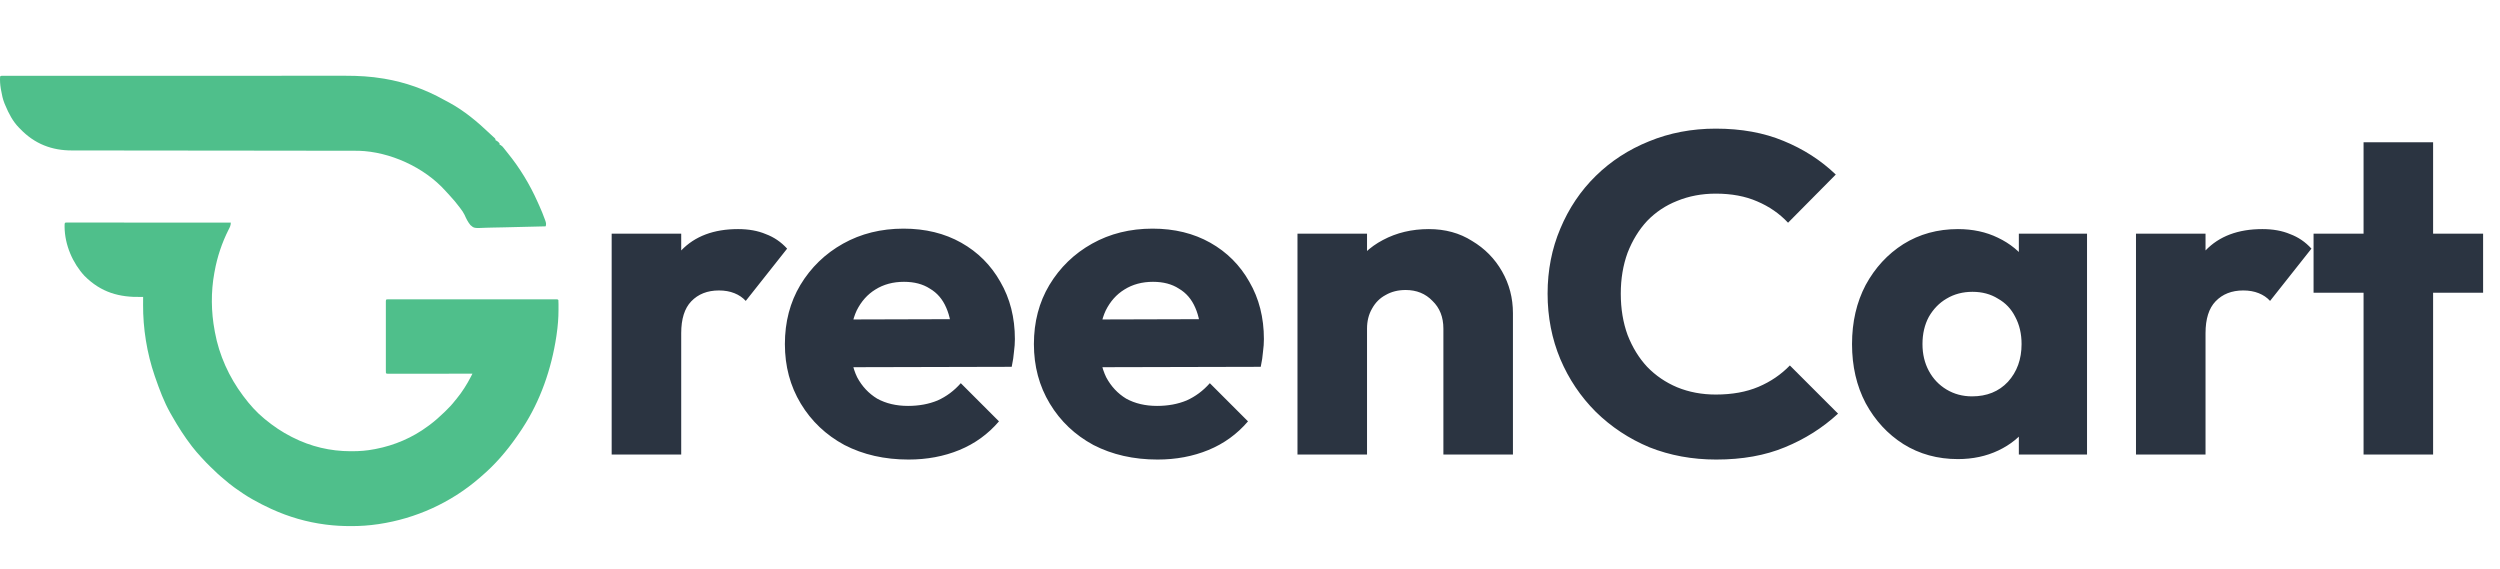
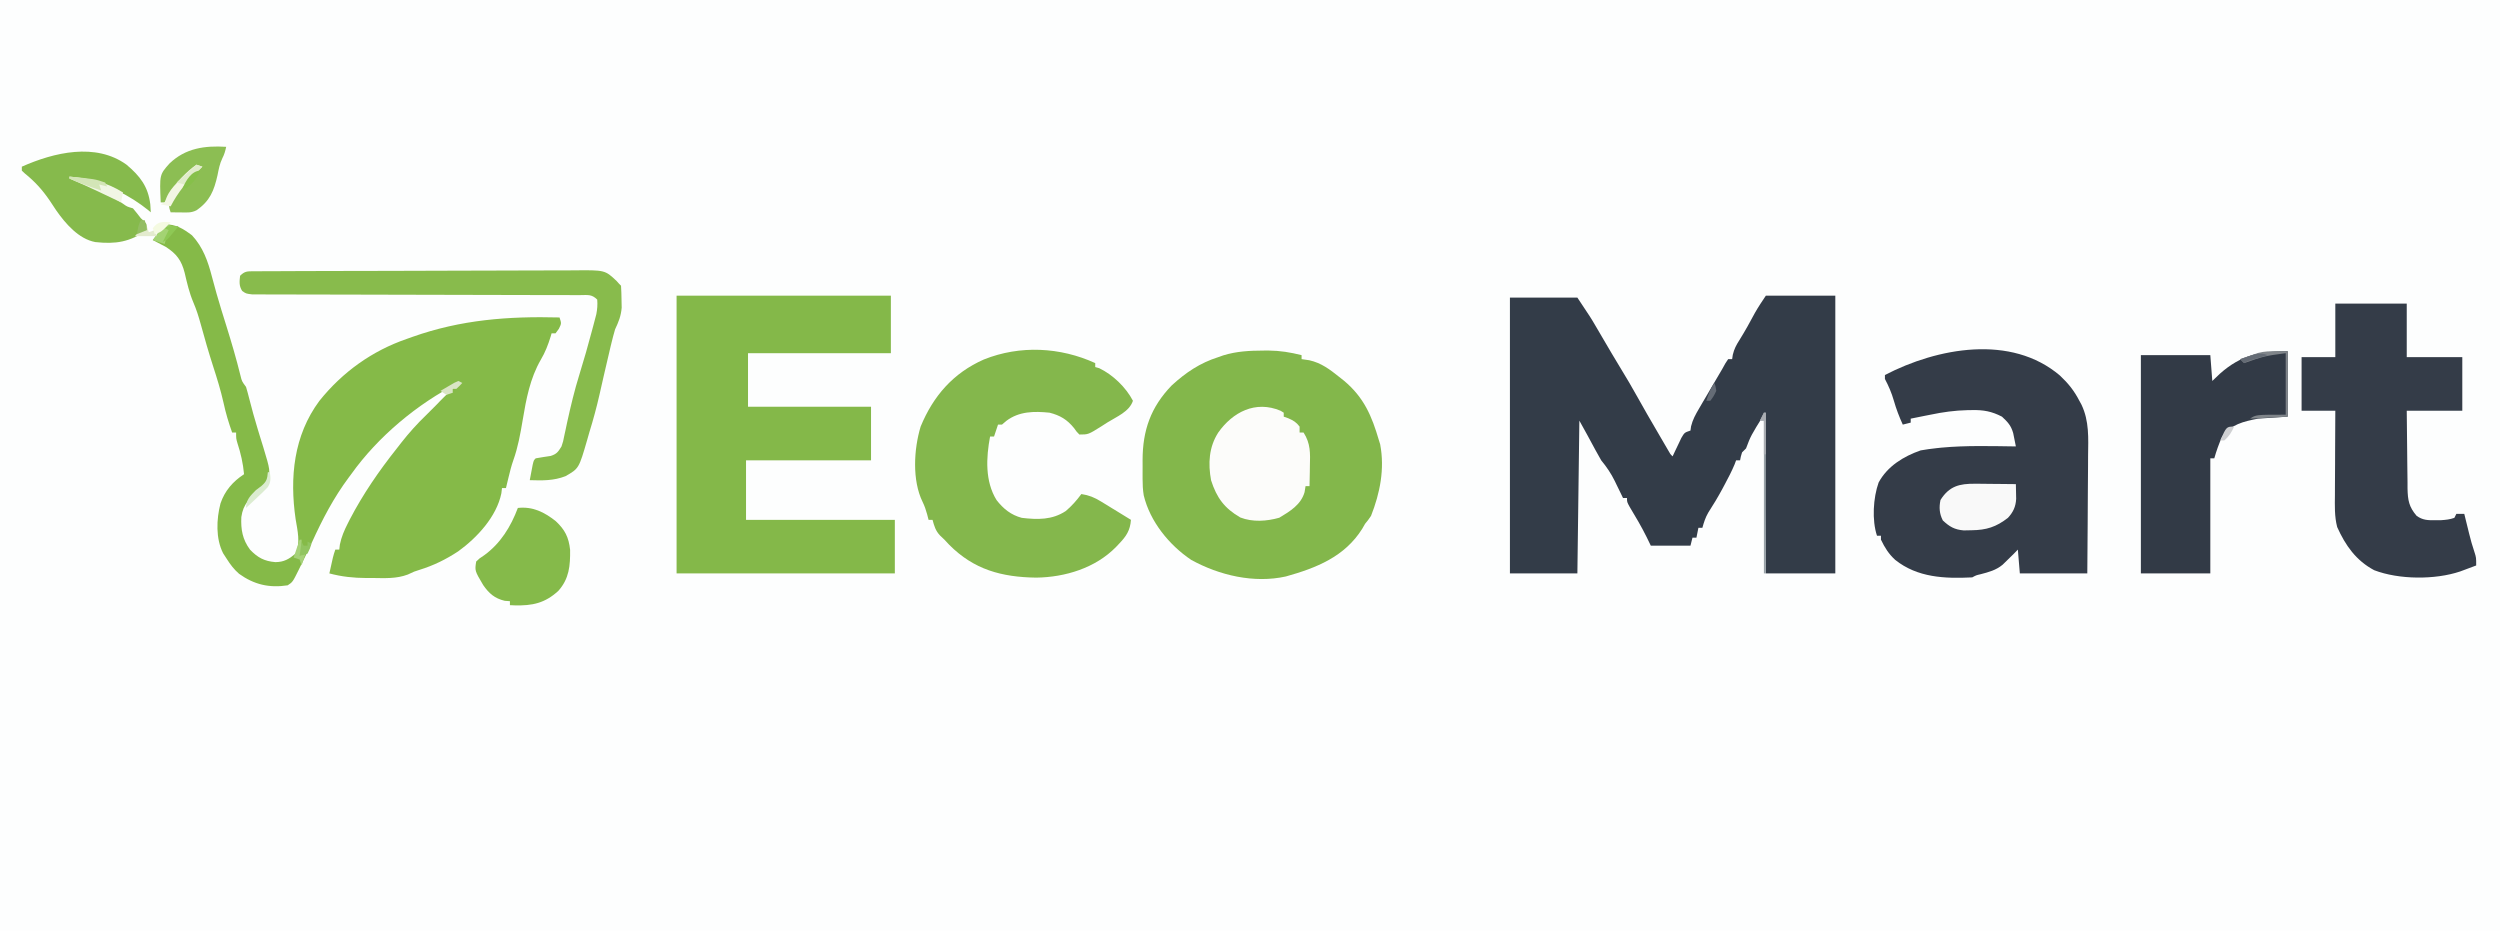
- <svg xmlns="http://www.w3.org/2000/svg" width="132" height="30" viewBox="0 0 132 30" fill="none">
-   <path d="M32.296 24V12.336H35.968V24H32.296ZM35.968 17.592L34.432 16.392C34.736 15.032 35.248 13.976 35.968 13.224C36.688 12.472 37.688 12.096 38.968 12.096C39.528 12.096 40.016 12.184 40.432 12.36C40.864 12.52 41.24 12.776 41.56 13.128L39.376 15.888C39.216 15.712 39.016 15.576 38.776 15.48C38.536 15.384 38.264 15.336 37.96 15.336C37.352 15.336 36.864 15.528 36.496 15.912C36.144 16.28 35.968 16.84 35.968 17.592ZM47.97 24.264C46.706 24.264 45.578 24.008 44.586 23.496C43.61 22.968 42.842 22.24 42.282 21.312C41.722 20.384 41.442 19.336 41.442 18.168C41.442 17 41.714 15.96 42.258 15.048C42.818 14.12 43.57 13.392 44.514 12.864C45.458 12.336 46.522 12.072 47.706 12.072C48.858 12.072 49.874 12.32 50.754 12.816C51.634 13.312 52.322 14 52.818 14.88C53.33 15.76 53.586 16.768 53.586 17.904C53.586 18.112 53.57 18.336 53.538 18.576C53.522 18.8 53.482 19.064 53.418 19.368L43.362 19.392V16.872L51.858 16.848L50.274 17.904C50.258 17.232 50.154 16.68 49.962 16.248C49.77 15.8 49.482 15.464 49.098 15.24C48.73 15 48.274 14.88 47.73 14.88C47.154 14.88 46.65 15.016 46.218 15.288C45.802 15.544 45.474 15.912 45.234 16.392C45.01 16.872 44.898 17.456 44.898 18.144C44.898 18.832 45.018 19.424 45.258 19.92C45.514 20.4 45.866 20.776 46.314 21.048C46.778 21.304 47.322 21.432 47.946 21.432C48.522 21.432 49.042 21.336 49.506 21.144C49.97 20.936 50.378 20.632 50.73 20.232L52.746 22.248C52.17 22.92 51.474 23.424 50.658 23.76C49.842 24.096 48.946 24.264 47.97 24.264ZM61.118 24.264C59.855 24.264 58.727 24.008 57.734 23.496C56.758 22.968 55.99 22.24 55.431 21.312C54.87 20.384 54.59 19.336 54.59 18.168C54.59 17 54.862 15.96 55.407 15.048C55.967 14.12 56.718 13.392 57.663 12.864C58.606 12.336 59.67 12.072 60.855 12.072C62.007 12.072 63.023 12.32 63.903 12.816C64.782 13.312 65.471 14 65.966 14.88C66.478 15.76 66.734 16.768 66.734 17.904C66.734 18.112 66.719 18.336 66.686 18.576C66.671 18.8 66.63 19.064 66.567 19.368L56.511 19.392V16.872L65.007 16.848L63.422 17.904C63.407 17.232 63.303 16.68 63.111 16.248C62.919 15.8 62.63 15.464 62.246 15.24C61.879 15 61.422 14.88 60.879 14.88C60.303 14.88 59.798 15.016 59.367 15.288C58.95 15.544 58.623 15.912 58.383 16.392C58.158 16.872 58.047 17.456 58.047 18.144C58.047 18.832 58.166 19.424 58.407 19.92C58.663 20.4 59.014 20.776 59.462 21.048C59.926 21.304 60.471 21.432 61.094 21.432C61.67 21.432 62.191 21.336 62.654 21.144C63.118 20.936 63.526 20.632 63.879 20.232L65.894 22.248C65.319 22.92 64.623 23.424 63.806 23.76C62.99 24.096 62.094 24.264 61.118 24.264ZM76.211 24V17.352C76.211 16.744 76.019 16.256 75.635 15.888C75.267 15.504 74.795 15.312 74.219 15.312C73.819 15.312 73.467 15.4 73.163 15.576C72.859 15.736 72.619 15.976 72.443 16.296C72.267 16.6 72.179 16.952 72.179 17.352L70.763 16.656C70.763 15.744 70.963 14.944 71.363 14.256C71.763 13.568 72.315 13.04 73.019 12.672C73.739 12.288 74.547 12.096 75.443 12.096C76.307 12.096 77.067 12.304 77.723 12.72C78.395 13.12 78.923 13.656 79.307 14.328C79.691 15 79.883 15.736 79.883 16.536V24H76.211ZM68.507 24V12.336H72.179V24H68.507ZM90.617 24.264C89.353 24.264 88.177 24.048 87.089 23.616C86.017 23.168 85.073 22.544 84.257 21.744C83.457 20.944 82.833 20.016 82.385 18.96C81.937 17.888 81.713 16.736 81.713 15.504C81.713 14.272 81.937 13.128 82.385 12.072C82.833 11 83.457 10.072 84.257 9.288C85.057 8.504 85.993 7.896 87.065 7.464C88.153 7.016 89.329 6.792 90.593 6.792C91.937 6.792 93.129 7.008 94.169 7.44C95.225 7.872 96.145 8.464 96.929 9.216L94.409 11.76C93.961 11.28 93.417 10.904 92.777 10.632C92.153 10.36 91.425 10.224 90.593 10.224C89.857 10.224 89.177 10.352 88.553 10.608C87.945 10.848 87.417 11.2 86.969 11.664C86.537 12.128 86.193 12.688 85.937 13.344C85.697 14 85.577 14.72 85.577 15.504C85.577 16.304 85.697 17.032 85.937 17.688C86.193 18.344 86.537 18.904 86.969 19.368C87.417 19.832 87.945 20.192 88.553 20.448C89.177 20.704 89.857 20.832 90.593 20.832C91.457 20.832 92.209 20.696 92.849 20.424C93.489 20.152 94.041 19.776 94.505 19.296L97.049 21.84C96.233 22.592 95.297 23.184 94.241 23.616C93.201 24.048 91.993 24.264 90.617 24.264ZM103.379 24.24C102.307 24.24 101.347 23.976 100.499 23.448C99.667 22.92 99.003 22.2 98.507 21.288C98.027 20.376 97.787 19.336 97.787 18.168C97.787 17 98.027 15.96 98.507 15.048C99.003 14.136 99.667 13.416 100.499 12.888C101.347 12.36 102.307 12.096 103.379 12.096C104.163 12.096 104.867 12.248 105.491 12.552C106.131 12.856 106.651 13.28 107.051 13.824C107.451 14.352 107.675 14.96 107.723 15.648V20.688C107.675 21.376 107.451 21.992 107.051 22.536C106.667 23.064 106.155 23.48 105.515 23.784C104.875 24.088 104.163 24.24 103.379 24.24ZM104.123 20.928C104.907 20.928 105.539 20.672 106.019 20.16C106.499 19.632 106.739 18.968 106.739 18.168C106.739 17.624 106.627 17.144 106.403 16.728C106.195 16.312 105.891 15.992 105.491 15.768C105.107 15.528 104.659 15.408 104.147 15.408C103.635 15.408 103.179 15.528 102.779 15.768C102.395 15.992 102.083 16.312 101.843 16.728C101.619 17.144 101.507 17.624 101.507 18.168C101.507 18.696 101.619 19.168 101.843 19.584C102.067 20 102.379 20.328 102.779 20.568C103.179 20.808 103.627 20.928 104.123 20.928ZM106.595 24V20.856L107.147 18.024L106.595 15.192V12.336H110.195V24H106.595ZM112.78 24V12.336H116.452V24H112.78ZM116.452 17.592L114.916 16.392C115.22 15.032 115.732 13.976 116.452 13.224C117.172 12.472 118.172 12.096 119.452 12.096C120.012 12.096 120.5 12.184 120.916 12.36C121.348 12.52 121.724 12.776 122.044 13.128L119.86 15.888C119.7 15.712 119.5 15.576 119.26 15.48C119.02 15.384 118.748 15.336 118.444 15.336C117.836 15.336 117.348 15.528 116.98 15.912C116.628 16.28 116.452 16.84 116.452 17.592ZM124.796 24V7.512H128.468V24H124.796ZM122.156 15.456V12.336H131.108V15.456H122.156Z" fill="#2B3441" />
-   <path d="M3.506 11.75C3.533 11.75 3.559 11.75 3.587 11.75C3.632 11.75 3.632 11.75 3.679 11.75C3.73 11.75 3.73 11.75 3.782 11.75C3.817 11.75 3.853 11.75 3.89 11.75C3.99 11.75 4.089 11.75 4.189 11.75C4.296 11.751 4.403 11.751 4.51 11.751C4.696 11.751 4.882 11.751 5.068 11.751C5.337 11.751 5.606 11.751 5.874 11.751C6.31 11.751 6.746 11.752 7.182 11.752C7.606 11.752 8.03 11.752 8.454 11.752C8.48 11.752 8.506 11.752 8.533 11.752C8.664 11.752 8.794 11.753 8.925 11.753C10.012 11.753 11.099 11.754 12.186 11.754C12.186 11.912 12.133 12.002 12.064 12.135C11.721 12.817 11.469 13.563 11.333 14.325C11.328 14.354 11.322 14.384 11.316 14.414C11.134 15.408 11.146 16.465 11.333 17.456C11.338 17.482 11.342 17.509 11.347 17.536C11.569 18.76 12.103 19.918 12.825 20.884C12.838 20.901 12.851 20.918 12.864 20.935C13.185 21.367 13.544 21.768 13.952 22.103C13.977 22.124 13.977 22.124 14.003 22.145C14.437 22.503 14.889 22.808 15.383 23.059C15.405 23.07 15.427 23.081 15.449 23.092C16.413 23.583 17.448 23.824 18.512 23.825C18.535 23.825 18.559 23.825 18.583 23.825C18.984 23.825 19.373 23.796 19.768 23.718C19.792 23.713 19.817 23.709 19.842 23.704C20.817 23.517 21.784 23.11 22.6 22.498C22.649 22.462 22.649 22.462 22.7 22.425C22.966 22.226 23.211 22.006 23.453 21.773C23.469 21.757 23.486 21.741 23.503 21.725C23.692 21.543 23.869 21.358 24.031 21.147C24.055 21.118 24.079 21.09 24.104 21.06C24.4 20.699 24.656 20.295 24.872 19.873C24.885 19.846 24.899 19.819 24.913 19.792C24.924 19.771 24.934 19.751 24.945 19.73C24.921 19.73 24.898 19.73 24.874 19.73C24.306 19.731 23.739 19.731 23.172 19.732C22.897 19.732 22.623 19.732 22.348 19.733C22.109 19.733 21.87 19.733 21.631 19.733C21.504 19.733 21.378 19.733 21.251 19.733C21.132 19.734 21.013 19.734 20.894 19.734C20.85 19.734 20.806 19.734 20.762 19.734C20.703 19.734 20.643 19.734 20.583 19.734C20.55 19.734 20.517 19.734 20.482 19.734C20.407 19.73 20.407 19.73 20.377 19.697C20.374 19.647 20.373 19.597 20.373 19.547C20.373 19.514 20.373 19.482 20.373 19.449C20.373 19.413 20.373 19.377 20.373 19.34C20.373 19.302 20.373 19.265 20.373 19.226C20.373 19.101 20.373 18.976 20.373 18.852C20.373 18.765 20.373 18.679 20.373 18.593C20.373 18.411 20.373 18.23 20.373 18.049C20.373 17.839 20.373 17.629 20.373 17.42C20.373 17.218 20.373 17.017 20.373 16.815C20.373 16.729 20.373 16.643 20.373 16.558C20.373 16.438 20.373 16.318 20.373 16.198C20.373 16.162 20.373 16.126 20.373 16.089C20.373 16.057 20.373 16.024 20.373 15.991C20.373 15.963 20.373 15.934 20.373 15.905C20.377 15.841 20.377 15.841 20.407 15.808C20.456 15.805 20.504 15.804 20.552 15.804C20.584 15.804 20.616 15.804 20.648 15.804C20.683 15.804 20.718 15.804 20.754 15.804C20.791 15.804 20.828 15.804 20.866 15.804C20.969 15.804 21.072 15.804 21.175 15.804C21.286 15.804 21.397 15.804 21.508 15.804C21.725 15.803 21.943 15.803 22.16 15.804C22.337 15.804 22.513 15.804 22.69 15.804C22.715 15.804 22.74 15.804 22.766 15.804C22.817 15.804 22.868 15.804 22.919 15.804C23.397 15.803 23.876 15.804 24.354 15.804C24.765 15.804 25.176 15.804 25.587 15.804C26.063 15.804 26.54 15.803 27.017 15.804C27.067 15.804 27.118 15.804 27.169 15.804C27.206 15.804 27.206 15.804 27.245 15.804C27.421 15.804 27.598 15.804 27.774 15.803C27.989 15.803 28.204 15.803 28.419 15.804C28.529 15.804 28.639 15.804 28.748 15.804C28.867 15.803 28.986 15.804 29.105 15.804C29.14 15.804 29.175 15.804 29.211 15.804C29.242 15.804 29.274 15.804 29.306 15.804C29.334 15.804 29.361 15.804 29.39 15.804C29.451 15.808 29.451 15.808 29.482 15.841C29.491 15.989 29.489 16.138 29.489 16.286C29.489 16.319 29.489 16.319 29.489 16.354C29.489 16.792 29.454 17.22 29.39 17.654C29.383 17.707 29.383 17.707 29.375 17.762C29.116 19.482 28.528 21.171 27.594 22.597C27.573 22.629 27.553 22.66 27.532 22.693C27.472 22.782 27.412 22.871 27.35 22.96C27.327 22.993 27.304 23.027 27.28 23.061C26.745 23.829 26.131 24.54 25.432 25.135C25.392 25.17 25.351 25.205 25.311 25.241C23.791 26.556 21.936 27.38 20.014 27.669C19.991 27.672 19.968 27.675 19.945 27.679C19.482 27.747 19.021 27.779 18.554 27.778C18.532 27.778 18.51 27.778 18.488 27.778C18.08 27.777 17.677 27.756 17.271 27.706C17.239 27.702 17.208 27.698 17.175 27.694C16.203 27.569 15.249 27.294 14.348 26.882C14.328 26.873 14.309 26.864 14.289 26.855C13.977 26.713 13.673 26.557 13.373 26.387C13.352 26.376 13.332 26.364 13.31 26.352C13.011 26.183 12.726 25.992 12.445 25.79C12.414 25.768 12.384 25.747 12.353 25.724C12.182 25.599 12.018 25.468 11.857 25.326C11.79 25.267 11.722 25.21 11.653 25.154C11.527 25.048 11.409 24.935 11.292 24.819C11.228 24.756 11.164 24.695 11.098 24.634C10.951 24.496 10.814 24.347 10.677 24.198C10.652 24.171 10.627 24.145 10.602 24.117C10.453 23.956 10.311 23.792 10.176 23.619C10.16 23.599 10.145 23.579 10.128 23.558C9.741 23.058 9.404 22.528 9.088 21.973C9.056 21.917 9.023 21.86 8.991 21.804C8.66 21.218 8.419 20.569 8.197 19.928C8.18 19.881 8.18 19.881 8.164 19.833C7.757 18.645 7.547 17.341 7.555 16.076C7.555 16.037 7.556 15.998 7.556 15.958C7.556 15.864 7.557 15.77 7.557 15.676C7.519 15.677 7.519 15.677 7.48 15.678C6.307 15.706 5.344 15.45 4.462 14.568C3.838 13.893 3.42 12.935 3.41 11.977C3.411 11.757 3.411 11.757 3.506 11.75Z" fill="#4FBF8B" />
-   <path d="M0.16 4.004C0.187 4.004 0.214 4.004 0.242 4.004C0.287 4.004 0.287 4.004 0.333 4.004C0.364 4.004 0.396 4.004 0.429 4.004C0.536 4.004 0.644 4.004 0.752 4.004C0.829 4.004 0.907 4.004 0.984 4.004C1.154 4.004 1.323 4.004 1.492 4.004C1.744 4.004 1.995 4.004 2.247 4.003C2.722 4.003 3.198 4.003 3.674 4.003C4.041 4.003 4.409 4.003 4.777 4.003C4.882 4.003 4.988 4.003 5.094 4.003C5.12 4.003 5.146 4.003 5.174 4.003C5.914 4.002 6.654 4.002 7.394 4.002C7.422 4.002 7.45 4.002 7.479 4.002C7.62 4.002 7.762 4.002 7.903 4.002C7.931 4.002 7.96 4.002 7.989 4.002C8.045 4.002 8.102 4.002 8.159 4.002C9.042 4.002 9.925 4.002 10.809 4.002C11.801 4.001 12.793 4.001 13.785 4.001C13.891 4.001 13.997 4.001 14.103 4.001C14.129 4.001 14.155 4.001 14.182 4.001C14.601 4.001 15.02 4.001 15.439 4C15.86 4 16.282 4 16.704 4C16.954 4 17.204 4 17.454 4C17.642 4 17.829 4 18.017 4C18.092 4 18.168 4 18.243 4C18.911 3.999 19.575 4.035 20.236 4.147C20.257 4.15 20.277 4.153 20.299 4.157C21.391 4.341 22.458 4.717 23.439 5.268C23.532 5.32 23.625 5.369 23.719 5.417C24.509 5.846 25.209 6.43 25.869 7.06C25.913 7.101 25.958 7.142 26.002 7.183C26.024 7.203 26.046 7.223 26.069 7.245C26.097 7.27 26.097 7.27 26.125 7.295C26.163 7.337 26.163 7.337 26.163 7.403C26.19 7.416 26.19 7.416 26.218 7.43C26.284 7.469 26.328 7.505 26.376 7.568C26.376 7.59 26.376 7.611 26.376 7.634C26.394 7.643 26.412 7.651 26.431 7.66C26.501 7.702 26.536 7.739 26.587 7.805C26.658 7.896 26.73 7.987 26.803 8.077C27.436 8.854 27.971 9.731 28.386 10.665C28.417 10.734 28.448 10.802 28.479 10.871C28.584 11.105 28.681 11.34 28.768 11.583C28.78 11.615 28.78 11.615 28.792 11.649C28.833 11.765 28.846 11.833 28.812 11.951C28.311 11.967 27.81 11.98 27.309 11.987C27.077 11.991 26.844 11.995 26.612 12.004C26.409 12.01 26.206 12.015 26.003 12.016C25.895 12.017 25.788 12.019 25.681 12.024C25.031 12.054 25.031 12.054 24.838 11.884C24.704 11.721 24.614 11.539 24.528 11.343C24.469 11.219 24.393 11.113 24.311 11.006C24.297 10.988 24.284 10.97 24.27 10.951C24.1 10.724 23.92 10.507 23.727 10.303C23.574 10.139 23.574 10.139 23.529 10.087C22.392 8.815 20.566 8.009 18.941 7.961C18.75 7.958 18.558 7.959 18.367 7.959C18.302 7.959 18.237 7.959 18.172 7.959C17.994 7.958 17.816 7.958 17.638 7.958C17.446 7.958 17.254 7.958 17.062 7.958C16.75 7.957 16.439 7.957 16.128 7.957C15.602 7.957 15.076 7.956 14.55 7.955C14.347 7.955 14.145 7.955 13.942 7.954C13.92 7.954 13.897 7.954 13.874 7.954C13.339 7.954 12.804 7.953 12.268 7.952C12.245 7.952 12.222 7.952 12.197 7.952C11.651 7.952 11.105 7.951 10.559 7.951C10.524 7.951 10.524 7.951 10.488 7.951C10.299 7.95 10.11 7.95 9.92 7.95C9.139 7.95 8.358 7.949 7.577 7.947C7.467 7.947 7.356 7.947 7.246 7.947C7.224 7.947 7.202 7.947 7.18 7.947C6.831 7.946 6.482 7.946 6.133 7.946C5.782 7.946 5.431 7.946 5.08 7.945C4.89 7.944 4.7 7.944 4.51 7.944C4.336 7.945 4.162 7.944 3.988 7.944C3.925 7.943 3.862 7.943 3.8 7.944C2.749 7.947 1.833 7.605 1.071 6.81C1.038 6.777 1.038 6.777 1.005 6.744C0.678 6.412 0.462 5.995 0.279 5.558C0.265 5.523 0.25 5.489 0.235 5.454C0.146 5.23 0.098 5.002 0.057 4.762C0.051 4.733 0.046 4.703 0.041 4.672C0.007 4.462 -0.009 4.254 0.005 4.041C0.052 3.991 0.095 4.004 0.16 4.004Z" fill="#4FBF8B" />
+ <svg xmlns="http://www.w3.org/2000/svg" version="1.1" width="1260" height="469">
+   <path d="M0 0 C415.8 0 831.6 0 1260 0 C1260 154.77 1260 309.54 1260 469 C844.2 469 428.4 469 0 469 C0 314.23 0 159.46 0 0 Z " fill="#FDFEFE" transform="translate(0,0)" />
+   <path d="M0 0 C11.55 0 23.1 0 35 0 C35 46.2 35 92.4 35 140 C23.45 140 11.9 140 0 140 C-0.33 113.6 -0.66 87.2 -1 60 C-7.592 70.625 -7.592 70.625 -10 77 C-10.66 77.66 -11.32 78.32 -12 79 C-12.643 81.069 -12.643 81.069 -13 83 C-13.66 83 -14.32 83 -15 83 C-15.251 83.674 -15.503 84.348 -15.762 85.043 C-17.243 88.58 -18.999 91.938 -20.812 95.312 C-21.345 96.311 -21.345 96.311 -21.889 97.33 C-24.109 101.453 -26.483 105.42 -29.035 109.348 C-30.45 111.771 -31.259 114.306 -32 117 C-32.66 117 -33.32 117 -34 117 C-34.33 118.65 -34.66 120.3 -35 122 C-35.66 122 -36.32 122 -37 122 C-37.495 123.98 -37.495 123.98 -38 126 C-44.6 126 -51.2 126 -58 126 C-58.681 124.597 -59.361 123.195 -60.062 121.75 C-62.673 116.499 -65.612 111.486 -68.645 106.469 C-70 104 -70 104 -70 102 C-70.66 102 -71.32 102 -72 102 C-72.459 101.047 -72.918 100.095 -73.391 99.113 C-74.01 97.846 -74.63 96.579 -75.25 95.312 C-75.55 94.687 -75.851 94.061 -76.16 93.416 C-78.074 89.527 -80.235 86.364 -83 83 C-84.022 81.275 -85.002 79.523 -85.938 77.75 C-88.568 72.796 -91.273 67.908 -94 63 C-94.33 88.41 -94.66 113.82 -95 140 C-106.22 140 -117.44 140 -129 140 C-129 94.13 -129 48.26 -129 1 C-117.78 1 -106.56 1 -95 1 C-88.253 11.12 -88.253 11.12 -85.887 15.164 C-85.365 16.051 -84.844 16.939 -84.307 17.853 C-83.772 18.768 -83.238 19.682 -82.688 20.625 C-81.546 22.569 -80.404 24.513 -79.262 26.457 C-78.708 27.4 -78.154 28.343 -77.583 29.315 C-74.759 34.103 -71.881 38.859 -69 43.613 C-67.528 46.106 -66.101 48.603 -64.703 51.137 C-61.477 56.978 -58.113 62.737 -54.75 68.5 C-54.113 69.596 -53.476 70.691 -52.82 71.82 C-52.214 72.859 -51.609 73.898 -50.984 74.969 C-50.435 75.912 -49.885 76.855 -49.319 77.826 C-48.177 79.902 -48.177 79.902 -47 81 C-46.602 80.145 -46.203 79.291 -45.793 78.41 C-45.263 77.305 -44.733 76.201 -44.188 75.062 C-43.665 73.96 -43.143 72.858 -42.605 71.723 C-41 69 -41 69 -38 68 C-37.903 67.299 -37.805 66.597 -37.705 65.875 C-36.875 62.489 -35.489 60.008 -33.727 57 C-33.067 55.866 -32.407 54.731 -31.727 53.562 C-31.026 52.375 -30.326 51.187 -29.625 50 C-28.932 48.813 -28.239 47.625 -27.547 46.438 C-25.706 43.287 -23.859 40.14 -22 37 C-21.473 36.051 -20.947 35.102 -20.404 34.125 C-19.941 33.424 -19.477 32.722 -19 32 C-18.34 32 -17.68 32 -17 32 C-16.836 30.906 -16.836 30.906 -16.668 29.789 C-15.96 26.832 -14.94 24.929 -13.312 22.375 C-10.518 17.885 -7.968 13.313 -5.492 8.641 C-3.813 5.669 -1.893 2.84 0 0 Z " fill="#333C48" transform="translate(890,149)" />
+   <path d="M0 0 C5.885 0.125 9.134 2.129 13.789 5.625 C19.315 11.561 21.818 18.718 23.812 26.438 C24.314 28.283 24.818 30.128 25.324 31.973 C25.59 32.945 25.856 33.917 26.13 34.918 C27.688 40.437 29.415 45.902 31.125 51.375 C33.704 59.651 36.143 67.921 38.211 76.34 C38.914 79.191 38.914 79.191 41 82 C41.618 84.047 42.17 86.113 42.688 88.188 C43.947 93.168 45.315 98.098 46.816 103.012 C47.135 104.061 47.453 105.111 47.781 106.193 C48.415 108.276 49.059 110.357 49.714 112.434 C53.217 124.028 53.217 124.028 52 130 C50.172 132.383 50.172 132.383 47.75 134.125 C42.791 138.1 39.572 140.99 38.629 147.602 C38.343 153.884 39.215 158.895 43 164 C46.857 168.038 50.185 169.851 55.812 170.312 C60.155 170.272 62.643 168.784 66 166 C68.546 160.907 66.898 154.084 66 148.688 C62.937 127.723 64.97 106.516 78 89 C89.62 74.531 104.44 63.875 122 57.812 C122.92 57.483 123.841 57.154 124.789 56.814 C149.372 48.107 173.15 46.33 199 47 C200 50 200 50 198.688 52.688 C198.131 53.451 197.574 54.214 197 55 C196.34 55 195.68 55 195 55 C194.841 55.545 194.683 56.091 194.52 56.652 C193.229 60.823 191.794 64.552 189.562 68.312 C184.145 77.685 182.2 88.128 180.438 98.688 C179.262 105.656 178.082 112.386 175.689 119.05 C174.703 121.841 174.007 124.686 173.312 127.562 C173.061 128.595 172.81 129.628 172.551 130.691 C172.369 131.453 172.187 132.215 172 133 C171.34 133 170.68 133 170 133 C169.845 134.307 169.845 134.307 169.688 135.641 C167.278 147.413 157.417 158.027 147.938 164.875 C141.725 168.959 135.57 171.993 128.469 174.191 C125.791 175.019 125.791 175.019 122.527 176.57 C116.839 178.715 111.063 178.398 105.062 178.312 C103.934 178.316 102.805 178.319 101.643 178.322 C95.123 178.281 89.302 177.677 83 176 C84.875 167.375 84.875 167.375 86 164 C86.66 164 87.32 164 88 164 C88.098 163.157 88.196 162.314 88.297 161.445 C89.084 157.589 90.481 154.355 92.25 150.875 C92.593 150.196 92.936 149.516 93.289 148.816 C99.904 136.093 108.086 124.206 117 113 C117.722 112.069 118.444 111.139 119.188 110.18 C123.177 105.107 127.337 100.457 132 96 C132.846 95.154 133.691 94.309 134.562 93.438 C135.769 92.231 135.769 92.231 137 91 C137.518 90.459 138.036 89.917 138.57 89.359 C140.011 87.87 141.502 86.431 143 85 C143.66 85 144.32 85 145 85 C145 84.34 145 83.68 145 83 C146.5 81.375 146.5 81.375 148 80 C127.337 90.551 107.534 107.03 94 126 C93.605 126.53 93.21 127.06 92.803 127.605 C85.101 137.943 79.495 148.74 74.17 160.452 C72.368 164.377 70.479 168.255 68.562 172.125 C68.245 172.782 67.927 173.439 67.599 174.115 C64.513 180.338 64.513 180.338 62 182 C52.659 183.436 45.061 181.631 37.484 176.195 C34.841 173.86 33.133 171.6 31.25 168.625 C30.657 167.71 30.064 166.795 29.453 165.852 C25.665 158.419 26.069 148.682 28.125 140.75 C30.264 134.374 34.389 129.669 40 126 C39.486 120.444 38.361 115.502 36.621 110.199 C36 108 36 108 36 105 C35.34 105 34.68 105 34 105 C32.245 100.07 30.788 95.242 29.688 90.125 C28.283 83.817 26.399 77.74 24.41 71.599 C22.118 64.489 20.063 57.323 18.093 50.117 C17.066 46.43 15.993 42.983 14.473 39.461 C12.412 34.618 11.263 29.612 10.07 24.496 C8.475 18.271 6.055 14.967 0.543 11.418 C-0.234 11.012 -1.012 10.606 -1.812 10.188 C-3.194 9.466 -4.576 8.744 -6 8 C-4.02 5.36 -2.04 2.72 0 0 Z " fill="#85BA48" transform="translate(83,113)" />
+   <path d="M0 0 C0.879 -0.005 1.758 -0.011 2.663 -0.017 C8.479 0.047 13.676 0.879 19.312 2.312 C19.312 2.973 19.312 3.632 19.312 4.312 C20.591 4.498 21.87 4.684 23.188 4.875 C29.255 6.235 33.518 9.483 38.312 13.312 C39.112 13.947 39.911 14.581 40.734 15.234 C50.793 23.673 54.725 33.035 58.312 45.312 C58.515 45.962 58.717 46.612 58.926 47.281 C61.27 59.594 58.847 71.829 54.312 83.312 C52.832 85.48 52.832 85.48 51.312 87.312 C50.85 88.118 50.387 88.924 49.91 89.754 C41.055 103.936 26.68 109.573 11.375 113.854 C-4.679 117.42 -22.15 113.29 -36.312 105.5 C-47.41 98.05 -57.096 86.156 -60.25 72.96 C-60.706 70.199 -60.817 67.618 -60.82 64.82 C-60.822 63.785 -60.823 62.75 -60.824 61.684 C-60.82 60.612 -60.816 59.541 -60.812 58.438 C-60.816 57.374 -60.82 56.311 -60.824 55.215 C-60.806 40.198 -56.674 28.439 -46.137 17.562 C-39.067 11.068 -31.858 6.215 -22.688 3.312 C-21.844 3.015 -21.001 2.717 -20.133 2.41 C-13.433 0.351 -6.956 0.032 0 0 Z " fill="#83B74B" transform="translate(636.6875,176.6875)" />
+   <path d="M0 0 C35.64 0 71.28 0 108 0 C108 9.57 108 19.14 108 29 C84.24 29 60.48 29 36 29 C36 37.91 36 46.82 36 56 C56.46 56 76.92 56 98 56 C98 64.91 98 73.82 98 83 C77.21 83 56.42 83 35 83 C35 92.9 35 102.8 35 113 C59.75 113 84.5 113 110 113 C110 121.91 110 130.82 110 140 C73.7 140 37.4 140 0 140 C0 93.8 0 47.6 0 0 Z " fill="#84B849" transform="translate(341,149)" />
+   <path d="M0 0 C4.163 3.906 7.153 7.634 9.75 12.688 C10.103 13.334 10.455 13.98 10.819 14.645 C14.784 22.969 14.257 31.518 14.141 40.508 C14.133 42.22 14.127 43.932 14.123 45.644 C14.108 50.119 14.069 54.594 14.025 59.068 C13.976 64.454 13.958 69.84 13.935 75.226 C13.896 83.38 13.82 91.533 13.75 99.688 C2.53 99.688 -8.69 99.688 -20.25 99.688 C-20.58 95.728 -20.91 91.767 -21.25 87.688 C-22.302 88.77 -22.302 88.77 -23.375 89.875 C-24.331 90.815 -25.289 91.752 -26.25 92.688 C-27.137 93.554 -28.024 94.42 -28.938 95.312 C-32.267 98.077 -35.943 99.032 -40.078 100.109 C-42.275 100.616 -42.275 100.616 -44.25 101.688 C-58.012 102.379 -71.826 101.84 -83.062 92.875 C-86.37 89.852 -88.313 86.717 -90.25 82.688 C-90.25 82.028 -90.25 81.368 -90.25 80.688 C-90.91 80.688 -91.57 80.688 -92.25 80.688 C-94.854 72.875 -94.178 61.589 -91.422 53.867 C-87.02 45.681 -78.811 40.657 -70.25 37.688 C-67.565 37.219 -64.955 36.845 -62.25 36.562 C-61.455 36.478 -60.66 36.393 -59.841 36.305 C-47.358 35.145 -34.77 35.519 -22.25 35.688 C-22.529 34.256 -22.819 32.827 -23.113 31.398 C-23.354 30.204 -23.354 30.204 -23.599 28.986 C-24.683 25.158 -26.328 23.414 -29.25 20.688 C-34.397 18.012 -38.617 17.23 -44.438 17.375 C-45.181 17.385 -45.924 17.395 -46.69 17.405 C-53.006 17.551 -59.068 18.382 -65.25 19.688 C-66.226 19.878 -67.202 20.069 -68.207 20.266 C-70.558 20.726 -72.905 21.2 -75.25 21.688 C-75.25 22.348 -75.25 23.008 -75.25 23.688 C-77.23 24.183 -77.23 24.183 -79.25 24.688 C-81.065 20.711 -82.548 16.83 -83.75 12.625 C-84.873 8.721 -86.357 5.292 -88.25 1.688 C-88.25 1.028 -88.25 0.367 -88.25 -0.312 C-61.828 -14.031 -24.636 -21.019 0 0 Z " fill="#343C48" transform="translate(1038.25,189.3125)" />
+   <path d="M0 0 C0 0.66 0 1.32 0 2 C0.99 2.278 0.99 2.278 2 2.562 C8.87 5.854 15.47 12.205 19 19 C17.153 24.542 10.774 26.986 6 30 C5.05 30.612 4.1 31.225 3.121 31.855 C-3.485 36 -3.485 36 -8 36 C-9.387 34.609 -9.387 34.609 -10.688 32.75 C-14.157 28.484 -17.668 26.358 -23 25 C-30.792 24.198 -38.387 24.27 -44.812 29.125 C-45.534 29.744 -46.256 30.363 -47 31 C-47.66 31 -48.32 31 -49 31 C-49.66 32.98 -50.32 34.96 -51 37 C-51.66 37 -52.32 37 -53 37 C-54.993 47.607 -55.619 59.531 -49.746 69.027 C-46.327 73.434 -42.434 76.574 -37 78 C-29.051 78.932 -21.725 79.093 -14.875 74.578 C-11.846 72.029 -9.34 69.185 -7 66 C-3.15 66.578 -0.447 67.694 2.863 69.723 C3.75 70.261 4.636 70.799 5.549 71.354 C6.461 71.917 7.373 72.481 8.312 73.062 C9.244 73.63 10.175 74.198 11.135 74.783 C13.427 76.182 15.715 77.588 18 79 C17.616 84.362 15.615 87.294 12 91.062 C11.501 91.59 11.002 92.117 10.488 92.66 C0.121 103.269 -15.13 107.931 -29.742 108.125 C-47.155 107.885 -61.162 104.095 -73.617 91.551 C-74.404 90.709 -75.19 89.867 -76 89 C-76.74 88.297 -77.48 87.595 -78.242 86.871 C-80.494 84.474 -81.144 82.138 -82 79 C-82.66 79 -83.32 79 -84 79 C-84.248 78.051 -84.495 77.103 -84.75 76.125 C-85.35 73.928 -86.008 71.985 -87.023 69.941 C-92.335 59.073 -91.435 43.394 -88 32 C-81.674 16.628 -71.601 4.986 -56.109 -1.832 C-37.885 -9.114 -17.67 -8.067 0 0 Z " fill="#84B74C" transform="translate(552,183)" />
+   <path d="M0 0 C11.88 0 23.76 0 36 0 C36 8.91 36 17.82 36 27 C45.24 27 54.48 27 64 27 C64 35.91 64 44.82 64 54 C54.76 54 45.52 54 36 54 C36.051 60.585 36.114 67.167 36.208 73.751 C36.236 75.99 36.257 78.228 36.271 80.467 C36.292 83.689 36.339 86.911 36.391 90.133 C36.392 91.13 36.393 92.127 36.394 93.154 C36.518 99.064 37.091 102.481 41 107 C44.094 109.213 46.755 109.244 50.5 109.188 C51.438 109.181 52.377 109.175 53.344 109.168 C55.732 109.017 57.748 108.803 60 108 C60.33 107.34 60.66 106.68 61 106 C62.32 106 63.64 106 65 106 C65.398 107.628 65.398 107.628 65.805 109.289 C66.161 110.734 66.518 112.18 66.875 113.625 C67.049 114.338 67.223 115.051 67.402 115.785 C68.201 119.01 69.045 122.13 70.133 125.273 C71 128 71 128 71 132 C69.273 132.65 67.543 133.295 65.812 133.938 C64.85 134.297 63.887 134.657 62.895 135.027 C50.262 139.272 32.056 139.168 19.59 134.383 C10.438 129.496 5.111 121.932 0.938 112.633 C-0.459 107.223 -0.244 101.946 -0.195 96.383 C-0.192 95.171 -0.19 93.958 -0.187 92.709 C-0.176 88.848 -0.15 84.986 -0.125 81.125 C-0.115 78.503 -0.106 75.88 -0.098 73.258 C-0.076 66.838 -0.041 60.419 0 54 C-5.61 54 -11.22 54 -17 54 C-17 45.09 -17 36.18 -17 27 C-11.39 27 -5.78 27 0 27 C0 18.09 0 9.18 0 0 Z " fill="#343C48" transform="translate(1177,153)" />
+   <path d="M0 0 C0 10.89 0 21.78 0 33 C-4.95 33.33 -9.9 33.66 -15 34 C-22.229 35.431 -28.475 36.827 -33 43 C-34.659 46.585 -35.913 50.205 -37 54 C-37.66 54 -38.32 54 -39 54 C-39 73.14 -39 92.28 -39 112 C-50.55 112 -62.1 112 -74 112 C-74 75.7 -74 39.4 -74 2 C-62.45 2 -50.9 2 -39 2 C-38.505 8.435 -38.505 8.435 -38 15 C-36.721 13.783 -35.443 12.566 -34.125 11.312 C-23.574 1.954 -13.983 0 0 0 Z " fill="#323A46" transform="translate(1153,177)" />
+   <path d="M0 0 C1.039 0.003 1.039 0.003 2.1 0.005 C2.835 -0.001 3.57 -0.007 4.328 -0.013 C6.804 -0.03 9.281 -0.033 11.757 -0.036 C13.528 -0.045 15.298 -0.055 17.069 -0.066 C21.889 -0.093 26.71 -0.105 31.53 -0.114 C34.542 -0.12 37.553 -0.128 40.565 -0.137 C49.987 -0.165 59.409 -0.184 68.831 -0.192 C79.707 -0.201 90.583 -0.236 101.46 -0.294 C109.865 -0.337 118.27 -0.357 126.675 -0.36 C131.696 -0.362 136.716 -0.374 141.737 -0.409 C146.463 -0.442 151.188 -0.447 155.915 -0.429 C157.647 -0.428 159.378 -0.436 161.11 -0.456 C176.931 -0.626 176.931 -0.626 182.809 4.901 C183.216 5.358 183.623 5.815 184.042 6.286 C184.372 6.616 184.702 6.946 185.042 7.286 C185.196 9.658 185.264 12.035 185.292 14.411 C185.33 16.364 185.33 16.364 185.37 18.356 C185.014 22.62 183.836 25.429 182.042 29.286 C181.382 31.541 180.781 33.814 180.229 36.099 C180.068 36.759 179.907 37.419 179.741 38.099 C178.643 42.644 177.6 47.201 176.557 51.759 C176.297 52.897 176.036 54.034 175.768 55.207 C175.253 57.461 174.742 59.717 174.236 61.973 C172.753 68.504 171.028 74.892 169.042 81.286 C168.703 82.477 168.364 83.668 168.014 84.896 C163.805 99.422 163.805 99.422 157.042 103.286 C151.051 105.609 145.412 105.493 139.042 105.286 C139.35 103.639 139.663 101.994 139.979 100.349 C140.153 99.432 140.327 98.516 140.507 97.571 C141.042 95.286 141.042 95.286 142.042 94.286 C144.553 93.832 147.071 93.451 149.596 93.079 C152.692 92.075 153.328 91.017 155.042 88.286 C155.893 85.731 155.893 85.731 156.436 82.911 C156.666 81.854 156.897 80.797 157.134 79.707 C157.371 78.578 157.609 77.449 157.854 76.286 C159.65 68.127 161.554 60.075 164.042 52.099 C166.333 44.723 168.445 37.317 170.417 29.849 C170.811 28.382 170.811 28.382 171.214 26.885 C171.453 25.967 171.693 25.049 171.94 24.103 C172.153 23.292 172.367 22.482 172.586 21.648 C173.078 19.098 173.258 16.876 173.042 14.286 C170.174 11.418 168.197 12.033 164.178 12.028 C163.464 12.024 162.749 12.02 162.014 12.017 C159.608 12.007 157.203 12.011 154.798 12.015 C153.078 12.011 151.359 12.005 149.639 11.999 C145.93 11.988 142.222 11.982 138.513 11.981 C132.652 11.979 126.791 11.961 120.93 11.94 C106.372 11.891 91.813 11.86 77.255 11.839 C65.944 11.823 54.634 11.8 43.323 11.756 C37.494 11.734 31.664 11.726 25.834 11.728 C22.211 11.727 18.588 11.713 14.965 11.695 C13.281 11.69 11.597 11.689 9.913 11.694 C7.619 11.7 5.326 11.688 3.033 11.671 C1.748 11.669 0.462 11.667 -0.862 11.665 C-3.958 11.286 -3.958 11.286 -5.876 9.953 C-7.549 7.377 -7.276 5.272 -6.958 2.286 C-4.544 -0.128 -3.295 0.04 0 0 Z " fill="#88BB4C" transform="translate(127.9582,136.7139)" />
+   <path d="M0 0 C0.781 0.483 0.781 0.483 1.578 0.977 C1.578 1.637 1.578 2.297 1.578 2.977 C2.341 3.245 3.104 3.513 3.891 3.789 C6.483 4.935 7.879 5.741 9.578 7.977 C9.578 8.967 9.578 9.957 9.578 10.977 C10.238 10.977 10.898 10.977 11.578 10.977 C15.16 16.561 14.935 21.459 14.766 27.852 C14.745 29.313 14.745 29.313 14.725 30.805 C14.689 33.196 14.64 35.586 14.578 37.977 C13.918 37.977 13.258 37.977 12.578 37.977 C12.331 39.492 12.331 39.492 12.078 41.039 C10.276 47.34 4.697 50.713 -0.672 53.914 C-6.982 55.702 -14.065 56.212 -20.297 53.789 C-28.295 49.15 -32.195 43.91 -35.039 35.055 C-36.606 26.549 -36.139 18.324 -31.422 10.977 C-24.173 0.7 -12.676 -5.356 0 0 Z " fill="#FCFCFA" transform="translate(645.4219,207.0234)" />
+   <path d="M0 0 C6.87 5.79 10.916 11.033 11.996 20.012 C12.095 21.344 12.184 22.677 12.246 24.012 C11.831 23.66 11.416 23.308 10.988 22.945 C1.751 15.544 -9.807 9.55 -21.566 7.887 C-23.309 7.635 -23.309 7.635 -25.086 7.379 C-25.966 7.258 -26.847 7.137 -27.754 7.012 C-26.654 7.436 -25.555 7.86 -24.422 8.297 C-16.375 11.466 -8.996 14.699 -1.855 19.629 C0.289 21.169 0.289 21.169 3.246 22.012 C4.621 23.644 5.953 25.314 7.246 27.012 C7.824 27.548 8.401 28.084 8.996 28.637 C10.246 30.012 10.246 30.012 10.246 33.012 C1.722 38.966 -5.466 40.164 -15.754 39.012 C-24.128 37.447 -30.787 29.68 -35.441 23.012 C-36.552 21.349 -37.656 19.683 -38.754 18.012 C-42.394 12.696 -46.183 8.509 -51.215 4.457 C-51.723 3.98 -52.231 3.503 -52.754 3.012 C-52.754 2.352 -52.754 1.692 -52.754 1.012 C-36.56 -6.19 -15.546 -11.224 0 0 Z " fill="#86BA4C" transform="translate(63.75391,82.98828)" />
+   <path d="M0 0 C7.489 -0.814 13.288 2.066 19.125 6.68 C23.71 10.979 25.649 14.747 26.336 21.113 C26.433 29.103 25.89 35.619 20.422 41.777 C13.695 47.974 7.355 49.337 -1.621 49.105 C-2.406 49.071 -3.191 49.036 -4 49 C-4 48.34 -4 47.68 -4 47 C-4.866 46.938 -5.732 46.876 -6.625 46.812 C-11.744 45.58 -14.575 43.065 -17.488 38.844 C-21.739 31.66 -21.739 31.66 -21 27 C-19.312 25.367 -19.312 25.367 -17 23.875 C-8.74 17.891 -3.55 9.458 0 0 Z " fill="#85BA4A" transform="translate(261,256)" />
+   <path d="M0 0 C1.798 0.01 1.798 0.01 3.633 0.02 C5.489 0.045 5.489 0.045 7.383 0.07 C8.644 0.079 9.904 0.088 11.203 0.098 C14.305 0.121 17.406 0.154 20.508 0.195 C20.549 1.782 20.578 3.37 20.602 4.957 C20.628 6.283 20.628 6.283 20.654 7.635 C20.428 11.59 19.173 14.294 16.508 17.195 C10.555 21.806 5.688 23.356 -1.867 23.445 C-3.174 23.471 -4.481 23.497 -5.828 23.523 C-10.475 23.107 -12.948 21.633 -16.305 18.508 C-18.066 15.077 -18.249 11.91 -17.492 8.195 C-13.076 1.181 -7.965 -0.076 0 0 Z " fill="#F9F9F9" transform="translate(995.4922,243.8047)" />
+   <path d="M0 0 C-0.457 2.131 -0.958 3.92 -1.977 5.855 C-3.293 8.614 -3.777 11.318 -4.375 14.312 C-6.116 22.075 -8.196 27.344 -15 32 C-17.645 33.322 -19.678 33.097 -22.625 33.062 C-23.628 33.053 -24.631 33.044 -25.664 33.035 C-26.435 33.024 -27.206 33.012 -28 33 C-29 30 -29 30 -28.137 27.871 C-23.988 20.905 -18.927 15.505 -13 10 C-20.583 13.488 -25.553 19.216 -29.773 26.277 C-30.178 26.846 -30.583 27.414 -31 28 C-31.66 28 -32.32 28 -33 28 C-33.609 14.071 -33.609 14.071 -28.629 8.453 C-20.581 0.656 -10.784 -0.678 0 0 Z " fill="#8CBE53" transform="translate(114,74)" />
+   <path d="M0 0 C10.23 0.974 18.165 2.528 27 8 C26.67 9.65 26.34 11.3 26 13 C25.461 12.743 24.922 12.486 24.367 12.221 C21.891 11.042 19.414 9.865 16.938 8.688 C16.09 8.283 15.242 7.879 14.369 7.463 C9.618 5.206 4.851 3.034 0 1 C0 0.67 0 0.34 0 0 Z " fill="#F1F6E5" transform="translate(35,89)" />
+   <path d="M0 0 C0.33 0 0.66 0 1 0 C1 26.73 1 53.46 1 81 C0.67 81 0.34 81 0 81 C0 55.59 0 30.18 0 4 C-0.66 4 -1.32 4 -2 4 C-1.34 2.68 -0.68 1.36 0 0 Z " fill="#99A2A8" transform="translate(889,208)" />
+   <path d="M0 0 C0 10.89 0 21.78 0 33 C-9.405 33.495 -9.405 33.495 -19 34 C-16 32 -16 32 -1 32 C-1 21.77 -1 11.54 -1 1 C-11.772 2.464 -11.772 2.464 -22 6 C-22.66 5.34 -23.32 4.68 -24 4 C-22.07 3.313 -20.13 2.651 -18.188 2 C-17.109 1.629 -16.03 1.258 -14.918 0.875 C-11 0 -11 0 0 0 Z " fill="#80858A" transform="translate(1153,177)" />
+   <path d="M0 0 C0.99 0.33 1.98 0.66 3 1 C2.348 1.606 1.695 2.212 1.023 2.836 C-4.801 8.42 -9.256 13.847 -13 21 C-14.65 20.67 -16.3 20.34 -18 20 C-17.34 19.67 -16.68 19.34 -16 19 C-15.718 18.259 -15.435 17.518 -15.145 16.754 C-13.798 13.514 -12.058 11.515 -9.688 8.938 C-8.928 8.101 -8.169 7.264 -7.387 6.402 C-5.026 4.026 -2.772 1.886 0 0 Z " fill="#F3F6E4" transform="translate(99,83)" />
+   <path d="M0 0 C12.779 1.217 12.779 1.217 18 3 C18.33 3.66 18.66 4.32 19 5 C17.68 4.67 16.36 4.34 15 4 C15.33 4.99 15.66 5.98 16 7 C10.533 5.252 5.242 3.342 0 1 C0 0.67 0 0.34 0 0 Z " fill="#D3E5B7" transform="translate(35,89)" />
+   <path d="M0 0 C1.32 0.33 2.64 0.66 4 1 C3.67 1.33 3.34 1.66 3 2 C1.552 4.624 0.628 7.071 0 10 C-1.98 9.34 -3.96 8.68 -6 8 C-4.02 5.36 -2.04 2.72 0 0 Z " fill="#A3D373" transform="translate(83,113)" />
+   <path d="M0 0 C0.99 0.33 1.98 0.66 3 1 C1.599 2.535 0.179 4.053 -1.25 5.562 C-2.433 6.833 -2.433 6.833 -3.641 8.129 C-4.419 8.746 -5.198 9.364 -6 10 C-7.32 9.67 -8.64 9.34 -10 9 C-6.7 6.03 -3.4 3.06 0 0 Z " fill="#E0ECCB" transform="translate(99,83)" />
+   <path d="M0 0 C0.33 0 0.66 0 1 0 C1.423 2.937 1.619 5.108 -0.125 7.62 C-1.691 9.281 -3.313 10.836 -5 12.375 C-5.572 12.92 -6.145 13.466 -6.734 14.027 C-8.143 15.366 -9.57 16.685 -11 18 C-11 13.845 -8.773 11.841 -6 9 C-5.093 8.319 -4.185 7.639 -3.25 6.938 C-0.619 4.672 -0.283 3.396 0 0 Z " fill="#DBECD0" transform="translate(135,238)" />
+   <path d="M0 0 C0.33 0 0.66 0 1 0 C1 6.93 1 13.86 1 21 C0.67 21 0.34 21 0 21 C0 15.39 0 9.78 0 4 C-0.66 4 -1.32 4 -2 4 C-1.34 2.68 -0.68 1.36 0 0 Z " fill="#AAADB2" transform="translate(889,208)" />
+   <path d="M0 0 C0.66 0.33 1.32 0.66 2 1 C0.625 2.5 0.625 2.5 -1 4 C-1.66 4 -2.32 4 -3 4 C-3 4.66 -3 5.32 -3 6 C-3.99 6.33 -4.98 6.66 -6 7 C-6.99 6.34 -7.98 5.68 -9 5 C-7.547 4.136 -6.088 3.284 -4.625 2.438 C-3.407 1.724 -3.407 1.724 -2.164 0.996 C-1.45 0.667 -0.736 0.339 0 0 Z " fill="#DAE5C6" transform="translate(231,192)" />
+   <path d="M0 0 C-1.556 3.819 -3.956 6.26 -7 9 C-7.66 9 -8.32 9 -9 9 C-7.457 5.212 -4.447 0 0 0 Z " fill="#86C04A" transform="translate(101,86)" />
+   <path d="M0 0 C0.33 0 0.66 0 1 0 C1.125 5.75 1.125 5.75 0 8 C0.99 7.67 1.98 7.34 3 7 C2.34 8.98 1.68 10.96 1 13 C0.67 12.01 0.34 11.02 0 10 C-0.99 9.67 -1.98 9.34 -3 9 C-2.01 6.03 -1.02 3.06 0 0 Z " fill="#A6D179" transform="translate(151,272)" />
+   <path d="M0 0 C0.33 0.99 0.66 1.98 1 3 C1.99 2.67 2.98 2.34 4 2 C4.33 2.99 4.66 3.98 5 5 C1.333 5 -2.333 5 -6 5 C-4.688 3.5 -4.688 3.5 -3 2 C-2.01 2 -1.02 2 0 2 C0 1.34 0 0.68 0 0 Z " fill="#E3EBCE" transform="translate(74,114)" />
+   <path d="M0 0 C1.454 0.031 1.454 0.031 2.938 0.062 C1.983 1.212 1.024 2.357 0.062 3.5 C-0.471 4.138 -1.005 4.776 -1.555 5.434 C-3.062 7.062 -3.062 7.062 -5.062 8.062 C-4.062 6.062 -3.062 4.062 -2.062 2.062 C-2.723 1.732 -3.382 1.403 -4.062 1.062 C-3.062 0.062 -3.062 0.062 0 0 Z " fill="#8EC855" transform="translate(87.0625,113.9375)" />
+   <path d="M0 0 C0.33 0.66 0.66 1.32 1 2 C1.66 2 2.32 2 3 2 C3 1.34 3 0.68 3 0 C3.66 0.33 4.32 0.66 5 1 C4.25 3.438 4.25 3.438 3 6 C0.875 6.812 0.875 6.812 -1 7 C-0.67 4.69 -0.34 2.38 0 0 Z " fill="#91C460" transform="translate(152,273)" />
+   <path d="M0 0 C-4.625 4.875 -4.625 4.875 -8 6 C-8.33 5.01 -8.66 4.02 -9 3 C-6.39 -0.48 -4.169 -0.278 0 0 Z " fill="#F4FAE1" transform="translate(86,112)" />
+   <path d="M0 0 C0.66 0 1.32 0 2 0 C2.33 1.65 2.66 3.3 3 5 C1.35 5.66 -0.3 6.32 -2 7 C-1.125 2.25 -1.125 2.25 0 0 Z " fill="#93BD63" transform="translate(71,111)" />
+   <path d="M0 0 C-1.285 2.867 -2.571 4.976 -5 7 C-5.66 7 -6.32 7 -7 7 C-3.862 0 -3.862 0 0 0 Z " fill="#CFD0D2" transform="translate(1126,215)" />
+   <path d="M0 0 C-1.048 0.307 -1.048 0.307 -2.117 0.621 C-3.027 0.891 -3.937 1.16 -4.875 1.438 C-5.78 1.704 -6.685 1.971 -7.617 2.246 C-9.983 2.926 -9.983 2.926 -12 4 C-12.66 3.34 -13.32 2.68 -14 2 C-12.421 1.467 -10.836 0.949 -9.25 0.438 C-8.368 0.147 -7.487 -0.143 -6.578 -0.441 C-3.922 -1.017 -2.53 -0.892 0 0 Z " fill="#646B75" transform="translate(1143,179)" />
+   <path d="M0 0 C0.688 1.688 0.688 1.688 1 4 C-0.312 6.75 -0.312 6.75 -2 9 C-2.66 9 -3.32 9 -4 9 C-2.941 5.597 -1.991 2.986 0 0 Z " fill="#656C76" transform="translate(864,193)" />
</svg>
